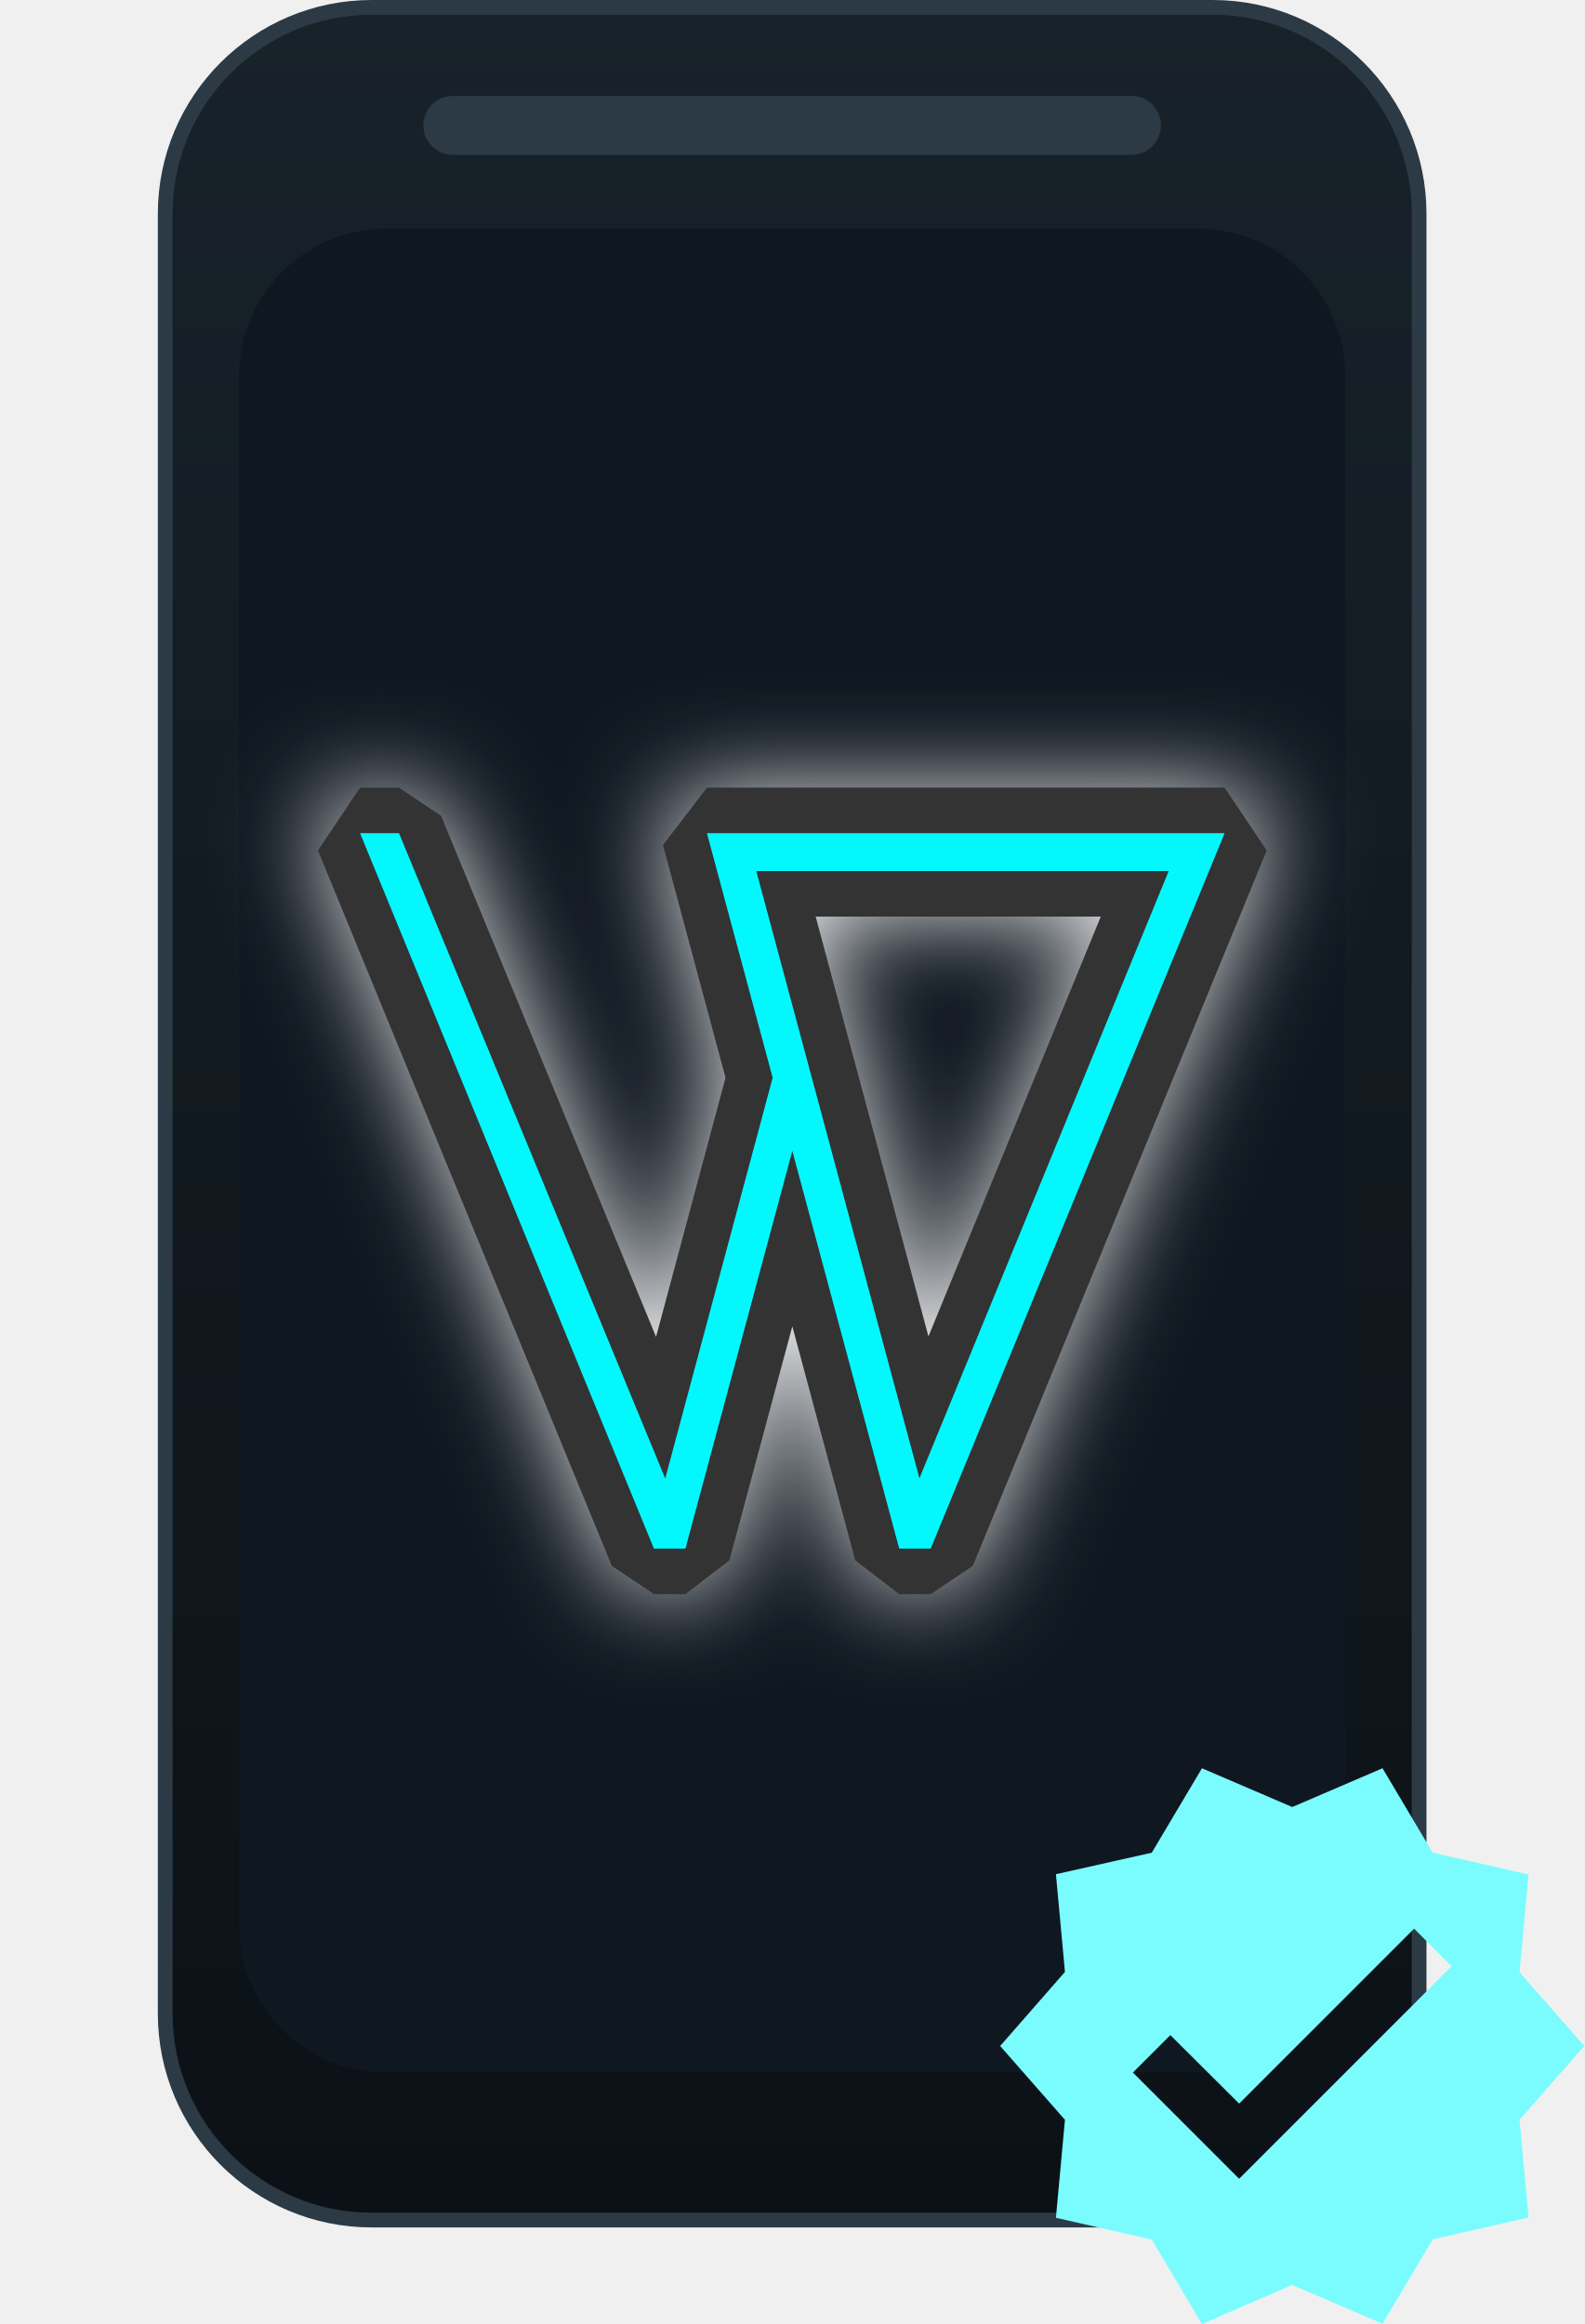
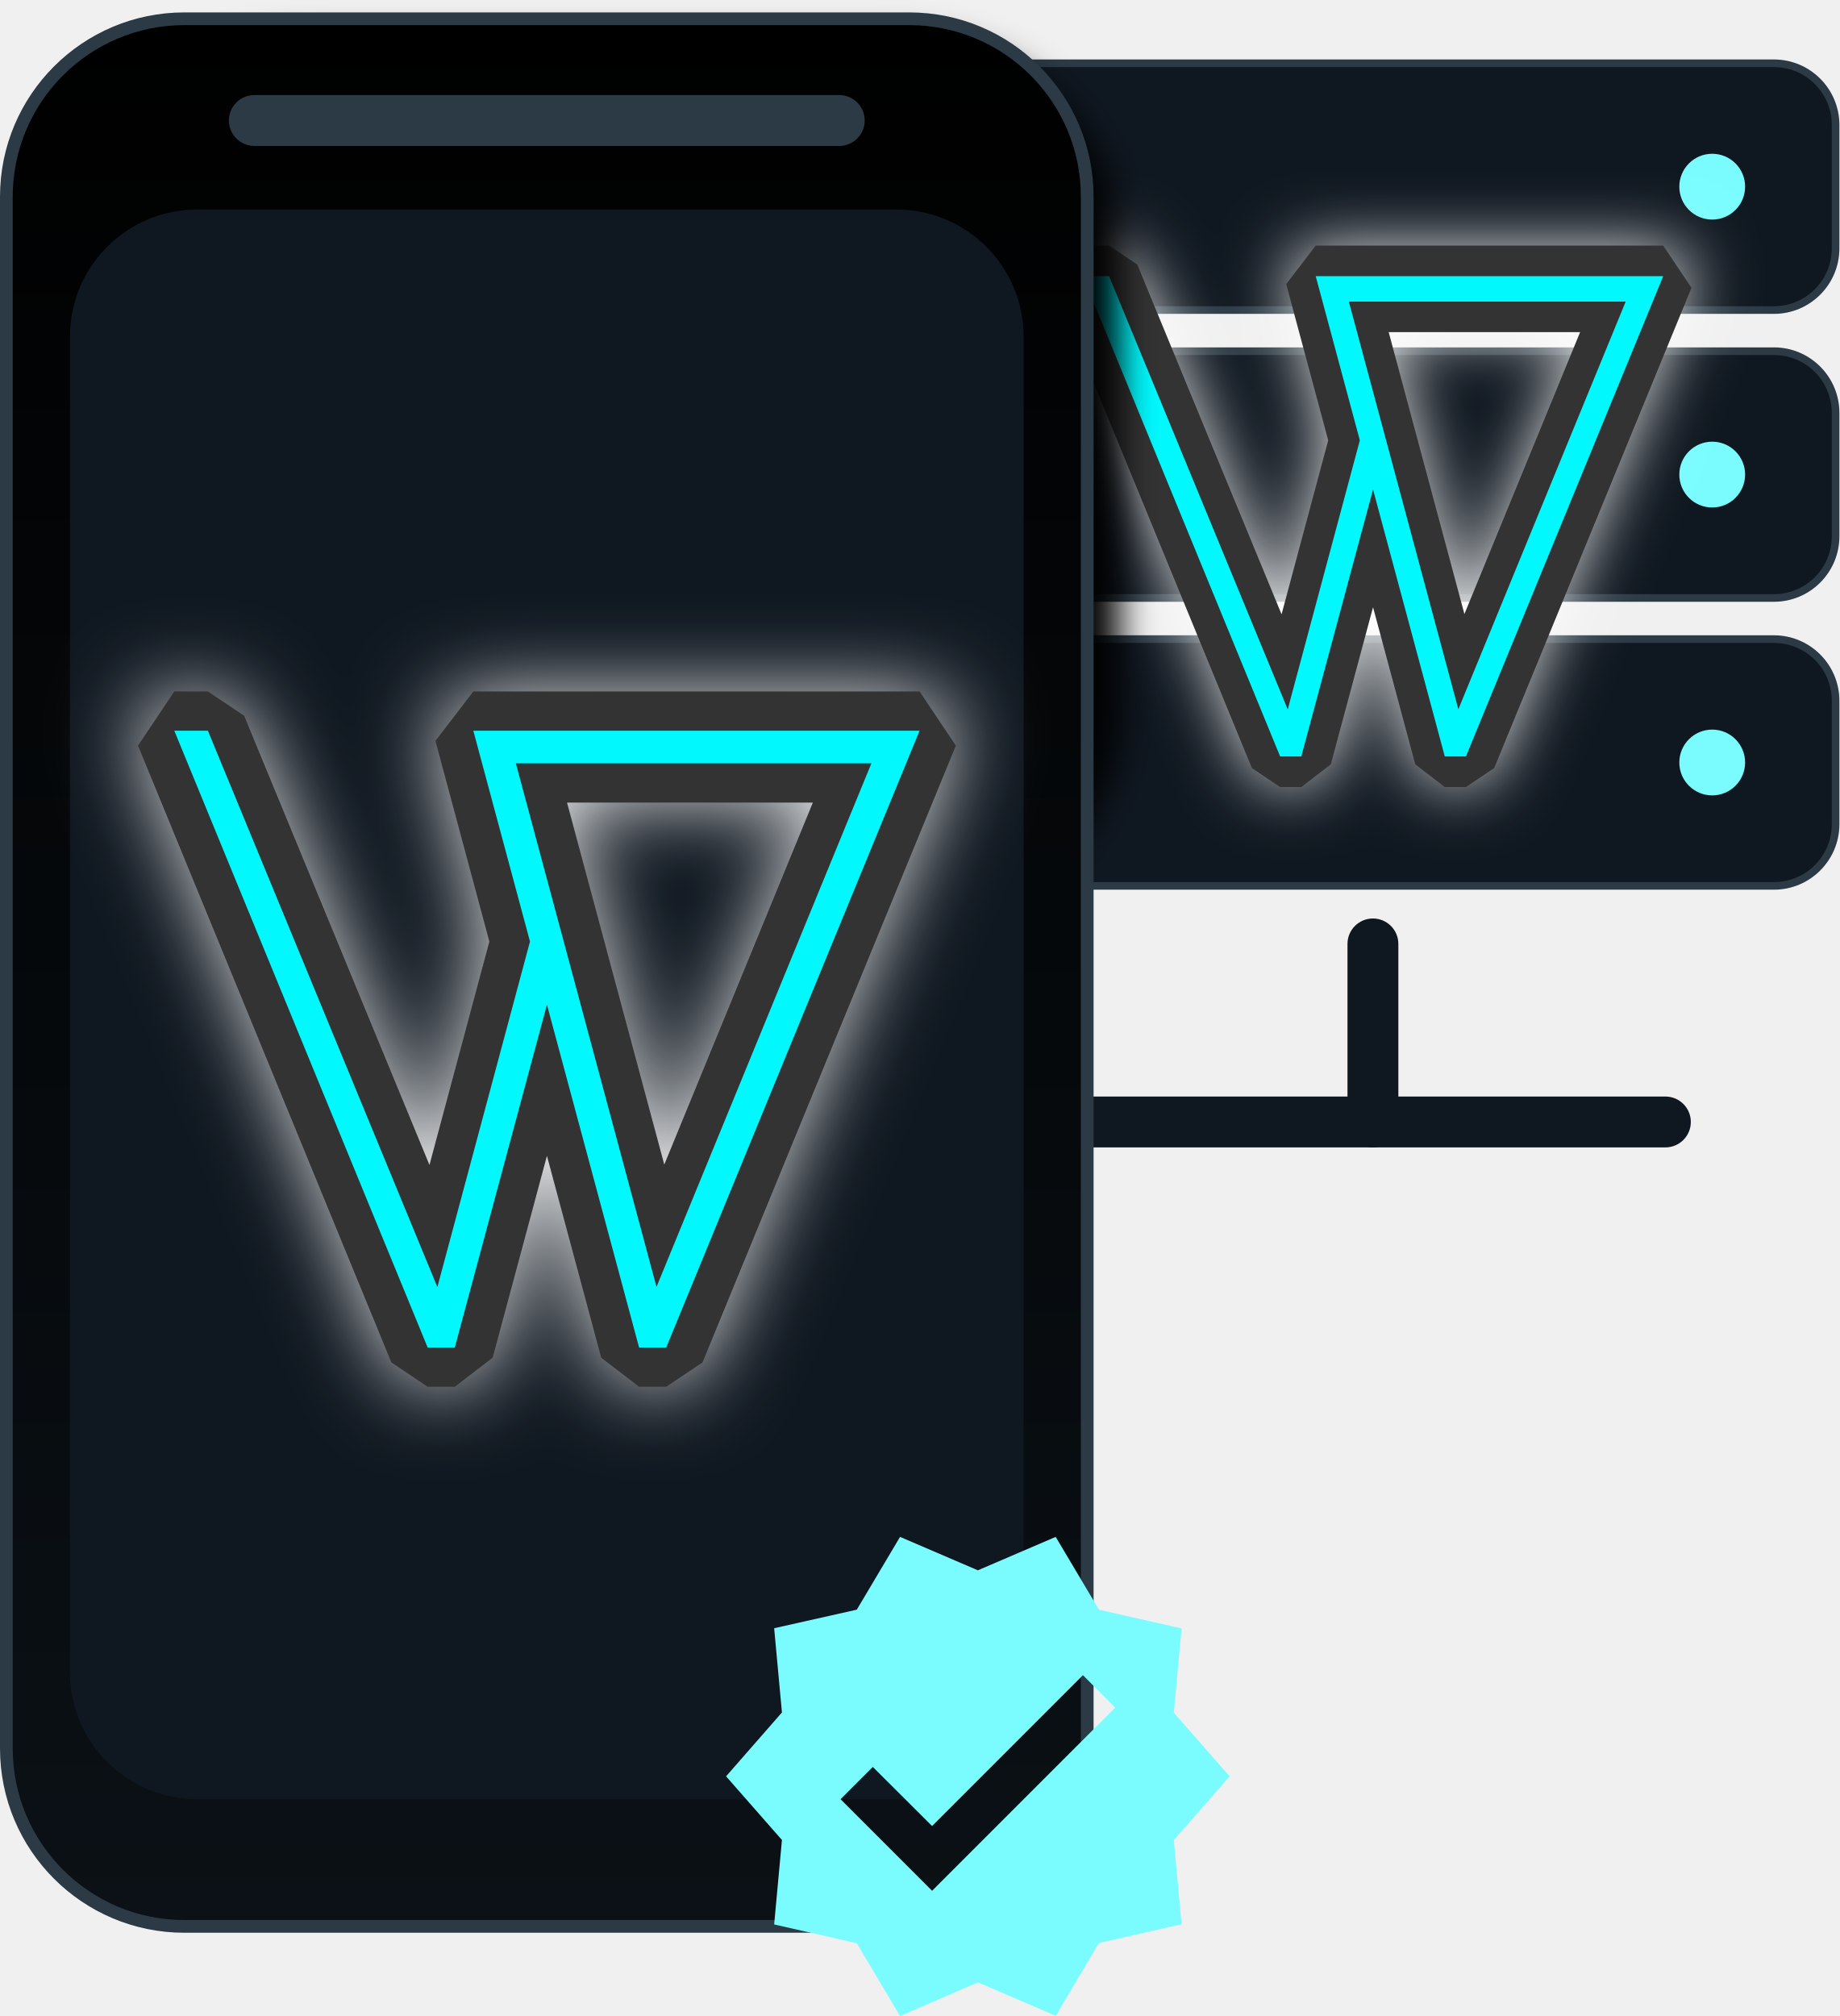
- <svg xmlns="http://www.w3.org/2000/svg" xmlns:xlink="http://www.w3.org/1999/xlink" viewBox="0 0 214.8 315.092" role="img" aria-label="Warden Supreme hero" version="1.1" id="svg22" width="214.8" height="315.092" xml:space="preserve">
+ <svg xmlns="http://www.w3.org/2000/svg" xmlns:xlink="http://www.w3.org/1999/xlink" viewBox="0 0 289.303 317.043" role="img" aria-label="Warden Supreme hero" version="1.1" id="svg22" width="289.303" height="317.043" xml:space="preserve">
  <defs id="defs10">
    <linearGradient id="linearGradient26" x1="0" y1="0" x2="1" y2="1">
      <stop offset="0" stop-color="#3bc6ff" id="stop25" style="stop-color:#ffffff;stop-opacity:1;" />
      <stop offset="1" stop-color="#5f7bff" id="stop26" style="stop-color:#ffffff;stop-opacity:1;" />
    </linearGradient>
    <linearGradient id="bgGlow" x1="190.482" y1="58.787" x2="507.093" y2="520.615" gradientTransform="matrix(1.183216,0,0,0.8451542,-225.3819,-49.68413)" gradientUnits="userSpaceOnUse">
      <stop offset="0" stop-color="#00a9d9" stop-opacity="0.25" id="stop1" />
      <stop offset="1" stop-color="#5b2dff" stop-opacity="0.15" id="stop2" />
    </linearGradient>
    <linearGradient id="cardBlue" x1="56.191" y1="172.541" x2="242.956" y2="359.305" gradientTransform="matrix(1.236851,0,0,0.8085046,35.61812,70.60003)" gradientUnits="userSpaceOnUse">
      <stop offset="0" stop-color="#0c4a64" id="stop3" />
      <stop offset="1" stop-color="#0a2432" id="stop4" />
    </linearGradient>
    <linearGradient id="cardPurple" x1="0" y1="0" x2="1" y2="1">
      <stop offset="0" stop-color="#3a2b6a" id="stop5" />
      <stop offset="1" stop-color="#1a1238" id="stop6" />
    </linearGradient>
    <linearGradient id="phone" x1="329.943" y1="67.166" x2="329.943" y2="295.078" gradientTransform="matrix(0.7546764,0,0,1.325071,-249,-89)" gradientUnits="userSpaceOnUse">
-       <stop offset="0" stop-color="#18222a" id="stop7" />
+       <stop offset="0" stop-color="#18222a" id="stop7" style="stop-color:#000000;stop-opacity:1;" />
      <stop offset="1" stop-color="#0b1116" id="stop8" />
    </linearGradient>
    <linearGradient id="shield" x1="0" y1="0" x2="1" y2="1">
      <stop offset="0" stop-color="#3bc6ff" id="stop9" />
      <stop offset="1" stop-color="#5f7bff" id="stop10" />
    </linearGradient>
-     <linearGradient xlink:href="#phone" id="linearGradient41" gradientUnits="userSpaceOnUse" gradientTransform="matrix(0.7546764,0,0,1.325071,-227.6,-89)" x1="329.943" y1="67.166" x2="329.943" y2="295.078" />
+     <linearGradient xlink:href="#phone" id="linearGradient41" gradientUnits="userSpaceOnUse" gradientTransform="matrix(0.7546764,0,0,1.325071,-249,-87.04886)" x1="329.943" y1="67.166" x2="329.943" y2="295.078" />
    <filter style="color-interpolation-filters:sRGB" id="filter81" x="-0.207" y="-0.26" width="1.415" height="1.52">
      <feGaussianBlur stdDeviation="0.218" id="feGaussianBlur81" />
    </filter>
    <filter style="color-interpolation-filters:sRGB" id="filter47" x="-0.185" y="-0.223" width="1.369" height="1.446">
      <feGaussianBlur stdDeviation="0.281" id="feGaussianBlur47" />
    </filter>
+     <filter style="color-interpolation-filters:sRGB" id="filter18" x="-0.078" y="-0.094" width="1.157" height="1.188">
+       <feGaussianBlur stdDeviation="2.896" id="feGaussianBlur18" />
+     </filter>
+     <linearGradient xlink:href="#phone" id="linearGradient18" gradientUnits="userSpaceOnUse" gradientTransform="matrix(0.7546764,0,0,1.325071,-249,-87.04886)" x1="328.088" y1="67.166" x2="329.943" y2="295.078" />
  </defs>
-   <rect x="22.4" y="1" width="170" height="300" rx="28" fill="url(#phone)" stroke="#2b3a45" stroke-width="2" id="rect19" style="fill:url(#linearGradient41)" />
-   <rect x="57.4" y="13" width="100" height="8" rx="4" fill="#2b3a45" id="rect20" />
-   <rect x="32.4" y="31" width="150" height="250" rx="20" fill="#0f1720" id="rect21" />
-   <g transform="matrix(3.6,0,0,3.6,132,234.2)" fill="#9fe6ff" id="g22">
+   <g id="g18" transform="translate(-28,-30.04886)">
+     <g id="policy-server" transform="matrix(-3.234152,0,0,3.234152,817.9968,-154.0491)" style="stroke-width:0.371;stroke-dasharray:none">
+       <rect x="155" y="60" width="45" height="12" rx="3" fill="#0f1720" stroke="#2b3a45" stroke-width="1.5" id="rect-policy-1" style="stroke-width:0.371;stroke-dasharray:none" />
+       <rect x="155" y="74" width="45" height="12" rx="3" fill="#0f1720" stroke="#2b3a45" stroke-width="1.5" id="rect-policy-2" style="stroke-width:0.371;stroke-dasharray:none" />
+       <rect x="155" y="88" width="45" height="12" rx="3" fill="#0f1720" stroke="#2b3a45" stroke-width="1.5" id="rect-policy-3" style="stroke-width:0.371;stroke-dasharray:none" />
+       <circle cx="161" cy="66" r="1.6" fill="#7afcfe" id="circle-policy-1" style="stroke-width:0.371;stroke-dasharray:none" />
+       <circle cx="161" cy="80" r="1.6" fill="#7afcfe" id="circle-policy-2" style="stroke-width:0.371;stroke-dasharray:none" />
+       <circle cx="161" cy="94" r="1.6" fill="#7afcfe" id="circle-policy-3" style="stroke-width:0.371;stroke-dasharray:none" />
+     </g>
+     <g id="g16" transform="translate(13.41548,9.493374)">
+       <rect x="180.519" y="193" width="100" height="8" rx="4" fill="#2b3a45" id="rect15" style="fill:#0f1720;fill-opacity:1" />
+       <rect x="-201" y="226.519" width="36" height="8" rx="4" fill="#2b3a45" id="rect16" transform="rotate(-90)" style="fill:#0f1720;fill-opacity:1" />
+     </g>
+     <g id="g11" transform="matrix(0.7787066,0,0,0.7787066,160.3017,-14.48556)">
+       <g id="g6" transform="matrix(24.6878,0,0,24.6878,-4409.605,-71.92435)" style="fill:#ffffff;fill-opacity:1;stroke:#ffffff;stroke-width:0.405;stroke-dasharray:none;stroke-opacity:1;filter:url(#filter47)">
+         <g id="g3" style="mix-blend-mode:normal;fill:#ffffff;fill-opacity:1;stroke:#ffffff;stroke-width:0.405;stroke-linecap:butt;stroke-linejoin:bevel;stroke-dasharray:none;stroke-opacity:1;filter:url(#filter81)" />
+         <g id="g4" style="fill:#ffffff;fill-opacity:1;stroke:#ffffff;stroke-width:0.405;stroke-linecap:butt;stroke-linejoin:bevel;stroke-dasharray:none;stroke-opacity:1">
+           <path style="font-size:5.644px;font-family:'Major Mono Display';-inkscape-font-specification:'Major Mono Display';letter-spacing:0px;fill:#ffffff;fill-opacity:1;stroke:#ffffff;stroke-width:0.405;stroke-linecap:butt;stroke-linejoin:bevel;stroke-dasharray:none;stroke-opacity:1" d="m 182.858,8.832 -0.361,-1.343 h 2.843 l -1.614,3.929 h -0.173 l -0.587,-2.184 -0.587,2.184 h -0.173 l -1.614,-3.929 h 0.214 l 1.462,3.544 z m 2.175,-1.135 h -2.265 l 0.305,1.135 0.591,2.2 z" id="path3" aria-label="WARden&#10;" />
+         </g>
+         <g id="g5" style="fill:#ffffff;fill-opacity:1;stroke:#ffffff;stroke-width:0.405;stroke-dasharray:none;stroke-opacity:1">
+           <path style="font-size:5.644px;font-family:'Major Mono Display';-inkscape-font-specification:'Major Mono Display';letter-spacing:0px;fill:#ffffff;fill-opacity:1;stroke:#ffffff;stroke-width:0.405;stroke-linecap:round;stroke-linejoin:round;stroke-dasharray:none;stroke-opacity:1" d="m 182.858,8.832 -0.361,-1.343 h 2.843 l -1.614,3.929 h -0.173 l -0.587,-2.184 -0.587,2.184 h -0.173 l -1.614,-3.929 h 0.214 l 1.462,3.544 z m 2.175,-1.135 h -2.265 l 0.305,1.135 0.591,2.2 z" id="path4" aria-label="WARden&#10;" />
+         </g>
+       </g>
+       <g id="g10" transform="matrix(24.6878,0,0,24.6878,-4409.605,-71.92435)">
+         <g id="g7" style="mix-blend-mode:normal;fill:#cccccc;fill-opacity:1;stroke:#cccccc;stroke-width:1;stroke-linecap:butt;stroke-linejoin:bevel;stroke-dasharray:none;stroke-opacity:1;filter:url(#filter81)" />
+         <g id="g8" style="stroke:#333333;stroke-width:0.5;stroke-linecap:butt;stroke-linejoin:bevel;stroke-dasharray:none;stroke-opacity:1">
+           <path style="font-size:5.644px;font-family:'Major Mono Display';-inkscape-font-specification:'Major Mono Display';letter-spacing:0px;fill:#01f9fe;fill-opacity:1;stroke:#333333;stroke-width:0.5;stroke-linecap:butt;stroke-linejoin:bevel;stroke-dasharray:none;stroke-opacity:1" d="m 182.858,8.832 -0.361,-1.343 h 2.843 l -1.614,3.929 h -0.173 l -0.587,-2.184 -0.587,2.184 h -0.173 l -1.614,-3.929 h 0.214 l 1.462,3.544 z m 2.175,-1.135 h -2.265 l 0.305,1.135 0.591,2.2 z" id="path7" aria-label="WARden&#10;" />
+         </g>
+         <g id="g9">
+           <path style="font-size:5.644px;font-family:'Major Mono Display';-inkscape-font-specification:'Major Mono Display';letter-spacing:0px;fill:#01f9fe;fill-opacity:1;stroke-width:4;stroke-linecap:round;stroke-linejoin:round" d="m 182.858,8.832 -0.361,-1.343 h 2.843 l -1.614,3.929 h -0.173 l -0.587,-2.184 -0.587,2.184 h -0.173 l -1.614,-3.929 h 0.214 l 1.462,3.544 z m 2.175,-1.135 h -2.265 l 0.305,1.135 0.591,2.2 z" id="path8" aria-label="WARden&#10;" />
+         </g>
+       </g>
+     </g>
+   </g>
+   <rect x="18.6" y="11.951" width="152.4" height="127.366" rx="28" fill="url(#phone)" stroke="#2b3a45" stroke-width="2" id="rect18" style="fill:url(#linearGradient18);stroke:#000000;stroke-width:10;stroke-dasharray:none;stroke-opacity:1;filter:url(#filter18)" />
+   <rect x="1" y="2.951" width="170" height="300" rx="28" fill="url(#phone)" stroke="#2b3a45" stroke-width="2" id="rect19" style="fill:url(#linearGradient41)" />
+   <rect x="36" y="14.951" width="100" height="8" rx="4" fill="#2b3a45" id="rect20" />
+   <rect x="11" y="32.951" width="150" height="250" rx="20" fill="#0f1720" id="rect21" />
+   <g transform="matrix(3.6,0,0,3.6,110.6,236.1511)" fill="#9fe6ff" id="g22">
    <path d="M 23,12 20.56,9.22 20.9,5.54 17.29,4.72 15.4,1.54 12,3 8.6,1.54 6.71,4.72 3.1,5.53 3.44,9.21 1,12 3.44,14.78 3.1,18.47 6.71,19.29 8.6,22.47 12,21 l 3.4,1.46 1.89,-3.18 3.61,-0.82 -0.34,-3.68 z M 10,17 6,13 7.41,11.59 10,14.17 16.59,7.58 18,9 Z" id="path22" style="fill:#7afcfe;fill-opacity:1" />
  </g>
-   <g id="g47" transform="matrix(24.6878,0,0,24.6878,-4409.605,-71.92435)" style="stroke:#ffffff;stroke-opacity:1;fill:#ffffff;fill-opacity:1;stroke-width:0.405;stroke-dasharray:none;filter:url(#filter47)">
-     <g id="g44" style="mix-blend-mode:normal;fill:#ffffff;fill-opacity:1;stroke:#ffffff;stroke-width:0.405;stroke-linecap:butt;stroke-linejoin:bevel;stroke-dasharray:none;stroke-opacity:1;filter:url(#filter81)" />
-     <g id="g45" style="stroke:#ffffff;stroke-width:0.405;stroke-linecap:butt;stroke-linejoin:bevel;stroke-dasharray:none;stroke-opacity:1;fill:#ffffff;fill-opacity:1">
-       <path style="font-size:5.644px;font-family:'Major Mono Display';-inkscape-font-specification:'Major Mono Display';letter-spacing:0px;fill:#ffffff;fill-opacity:1;stroke:#ffffff;stroke-width:0.405;stroke-linecap:butt;stroke-linejoin:bevel;stroke-dasharray:none;stroke-opacity:1" d="m 182.858,8.832 -0.361,-1.343 h 2.843 l -1.614,3.929 h -0.173 l -0.587,-2.184 -0.587,2.184 h -0.173 l -1.614,-3.929 h 0.214 l 1.462,3.544 z m 2.175,-1.135 h -2.265 l 0.305,1.135 0.591,2.2 z" id="path44" aria-label="WARden&#10;" />
+   <g id="g2" transform="translate(-21.4,1.951139)">
+     <g id="g47" transform="matrix(24.6878,0,0,24.6878,-4409.605,-71.92435)" style="fill:#ffffff;fill-opacity:1;stroke:#ffffff;stroke-width:0.405;stroke-dasharray:none;stroke-opacity:1;filter:url(#filter47)">
+       <g id="g44" style="mix-blend-mode:normal;fill:#ffffff;fill-opacity:1;stroke:#ffffff;stroke-width:0.405;stroke-linecap:butt;stroke-linejoin:bevel;stroke-dasharray:none;stroke-opacity:1;filter:url(#filter81)" />
+       <g id="g45" style="fill:#ffffff;fill-opacity:1;stroke:#ffffff;stroke-width:0.405;stroke-linecap:butt;stroke-linejoin:bevel;stroke-dasharray:none;stroke-opacity:1">
+         <path style="font-size:5.644px;font-family:'Major Mono Display';-inkscape-font-specification:'Major Mono Display';letter-spacing:0px;fill:#ffffff;fill-opacity:1;stroke:#ffffff;stroke-width:0.405;stroke-linecap:butt;stroke-linejoin:bevel;stroke-dasharray:none;stroke-opacity:1" d="m 182.858,8.832 -0.361,-1.343 h 2.843 l -1.614,3.929 h -0.173 l -0.587,-2.184 -0.587,2.184 h -0.173 l -1.614,-3.929 h 0.214 l 1.462,3.544 z m 2.175,-1.135 h -2.265 l 0.305,1.135 0.591,2.2 z" id="path44" aria-label="WARden&#10;" />
+       </g>
+       <g id="g46" style="fill:#ffffff;fill-opacity:1;stroke:#ffffff;stroke-width:0.405;stroke-dasharray:none;stroke-opacity:1">
+         <path style="font-size:5.644px;font-family:'Major Mono Display';-inkscape-font-specification:'Major Mono Display';letter-spacing:0px;fill:#ffffff;fill-opacity:1;stroke:#ffffff;stroke-width:0.405;stroke-linecap:round;stroke-linejoin:round;stroke-dasharray:none;stroke-opacity:1" d="m 182.858,8.832 -0.361,-1.343 h 2.843 l -1.614,3.929 h -0.173 l -0.587,-2.184 -0.587,2.184 h -0.173 l -1.614,-3.929 h 0.214 l 1.462,3.544 z m 2.175,-1.135 h -2.265 l 0.305,1.135 0.591,2.2 z" id="path45" aria-label="WARden&#10;" />
+       </g>
    </g>
-     <g id="g46" style="stroke:#ffffff;stroke-opacity:1;fill:#ffffff;fill-opacity:1;stroke-width:0.405;stroke-dasharray:none">
-       <path style="font-size:5.644px;font-family:'Major Mono Display';-inkscape-font-specification:'Major Mono Display';letter-spacing:0px;fill:#ffffff;fill-opacity:1;stroke-width:0.405;stroke-linecap:round;stroke-linejoin:round;stroke:#ffffff;stroke-opacity:1;stroke-dasharray:none" d="m 182.858,8.832 -0.361,-1.343 h 2.843 l -1.614,3.929 h -0.173 l -0.587,-2.184 -0.587,2.184 h -0.173 l -1.614,-3.929 h 0.214 l 1.462,3.544 z m 2.175,-1.135 h -2.265 l 0.305,1.135 0.591,2.2 z" id="path45" aria-label="WARden&#10;" />
-     </g>
-   </g>
-   <g id="g1" transform="matrix(24.6878,0,0,24.6878,-4409.605,-71.92435)">
-     <g id="g81" style="mix-blend-mode:normal;fill:#cccccc;fill-opacity:1;stroke:#cccccc;stroke-width:1;stroke-linecap:butt;stroke-linejoin:bevel;stroke-dasharray:none;stroke-opacity:1;filter:url(#filter81)" />
-     <g id="g78" style="stroke:#333333;stroke-width:0.5;stroke-linecap:butt;stroke-linejoin:bevel;stroke-dasharray:none;stroke-opacity:1">
-       <path style="font-size:5.644px;font-family:'Major Mono Display';-inkscape-font-specification:'Major Mono Display';letter-spacing:0px;fill:#01f9fe;fill-opacity:1;stroke:#333333;stroke-width:0.5;stroke-linecap:butt;stroke-linejoin:bevel;stroke-dasharray:none;stroke-opacity:1" d="m 182.858,8.832 -0.361,-1.343 h 2.843 l -1.614,3.929 h -0.173 l -0.587,-2.184 -0.587,2.184 h -0.173 l -1.614,-3.929 h 0.214 l 1.462,3.544 z m 2.175,-1.135 h -2.265 l 0.305,1.135 0.591,2.2 z" id="path76" aria-label="WARden&#10;" />
-     </g>
-     <g id="g76">
-       <path style="font-size:5.644px;font-family:'Major Mono Display';-inkscape-font-specification:'Major Mono Display';letter-spacing:0px;fill:#01f9fe;fill-opacity:1;stroke-width:4;stroke-linecap:round;stroke-linejoin:round" d="m 182.858,8.832 -0.361,-1.343 h 2.843 l -1.614,3.929 h -0.173 l -0.587,-2.184 -0.587,2.184 h -0.173 l -1.614,-3.929 h 0.214 l 1.462,3.544 z m 2.175,-1.135 h -2.265 l 0.305,1.135 0.591,2.2 z" id="path69" aria-label="WARden&#10;" />
+     <g id="g1" transform="matrix(24.6878,0,0,24.6878,-4409.605,-71.92435)">
+       <g id="g81" style="mix-blend-mode:normal;fill:#cccccc;fill-opacity:1;stroke:#cccccc;stroke-width:1;stroke-linecap:butt;stroke-linejoin:bevel;stroke-dasharray:none;stroke-opacity:1;filter:url(#filter81)" />
+       <g id="g78" style="stroke:#333333;stroke-width:0.5;stroke-linecap:butt;stroke-linejoin:bevel;stroke-dasharray:none;stroke-opacity:1">
+         <path style="font-size:5.644px;font-family:'Major Mono Display';-inkscape-font-specification:'Major Mono Display';letter-spacing:0px;fill:#01f9fe;fill-opacity:1;stroke:#333333;stroke-width:0.5;stroke-linecap:butt;stroke-linejoin:bevel;stroke-dasharray:none;stroke-opacity:1" d="m 182.858,8.832 -0.361,-1.343 h 2.843 l -1.614,3.929 h -0.173 l -0.587,-2.184 -0.587,2.184 h -0.173 l -1.614,-3.929 h 0.214 l 1.462,3.544 z m 2.175,-1.135 h -2.265 l 0.305,1.135 0.591,2.2 z" id="path76" aria-label="WARden&#10;" />
+       </g>
+       <g id="g76">
+         <path style="font-size:5.644px;font-family:'Major Mono Display';-inkscape-font-specification:'Major Mono Display';letter-spacing:0px;fill:#01f9fe;fill-opacity:1;stroke-width:4;stroke-linecap:round;stroke-linejoin:round" d="m 182.858,8.832 -0.361,-1.343 h 2.843 l -1.614,3.929 h -0.173 l -0.587,-2.184 -0.587,2.184 h -0.173 l -1.614,-3.929 h 0.214 l 1.462,3.544 z m 2.175,-1.135 h -2.265 l 0.305,1.135 0.591,2.2 z" id="path69" aria-label="WARden&#10;" />
+       </g>
    </g>
  </g>
</svg>
